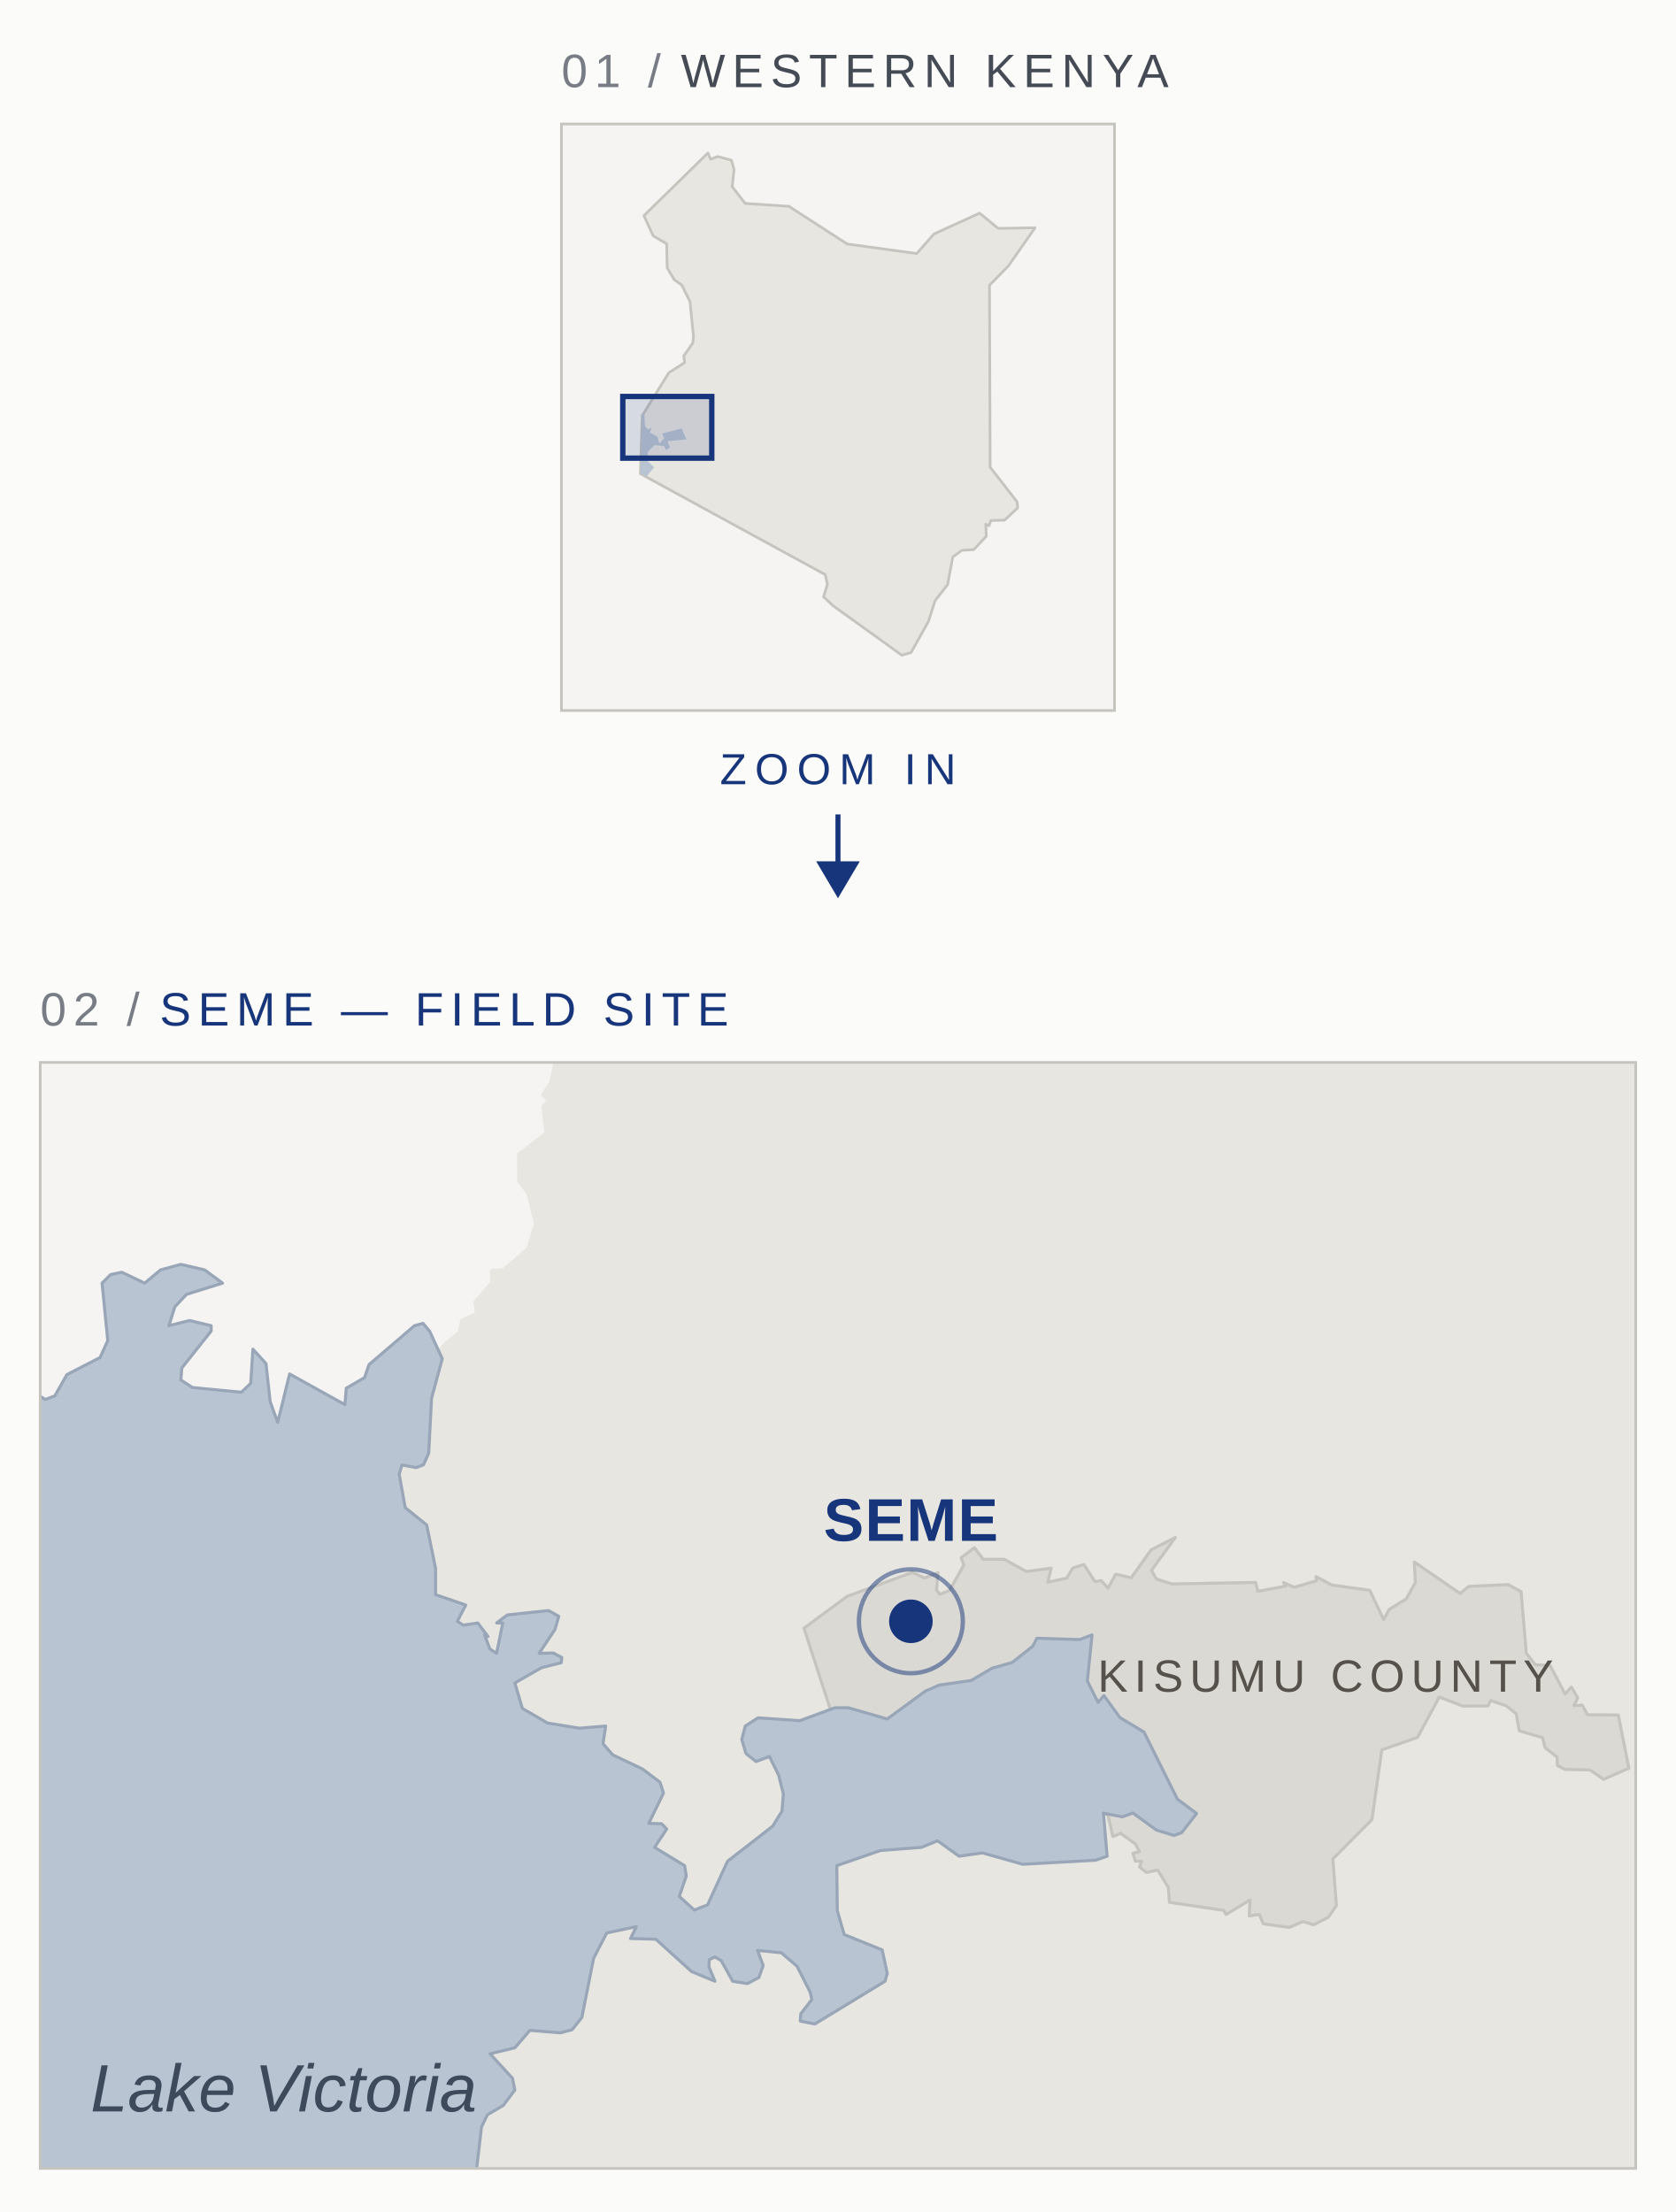
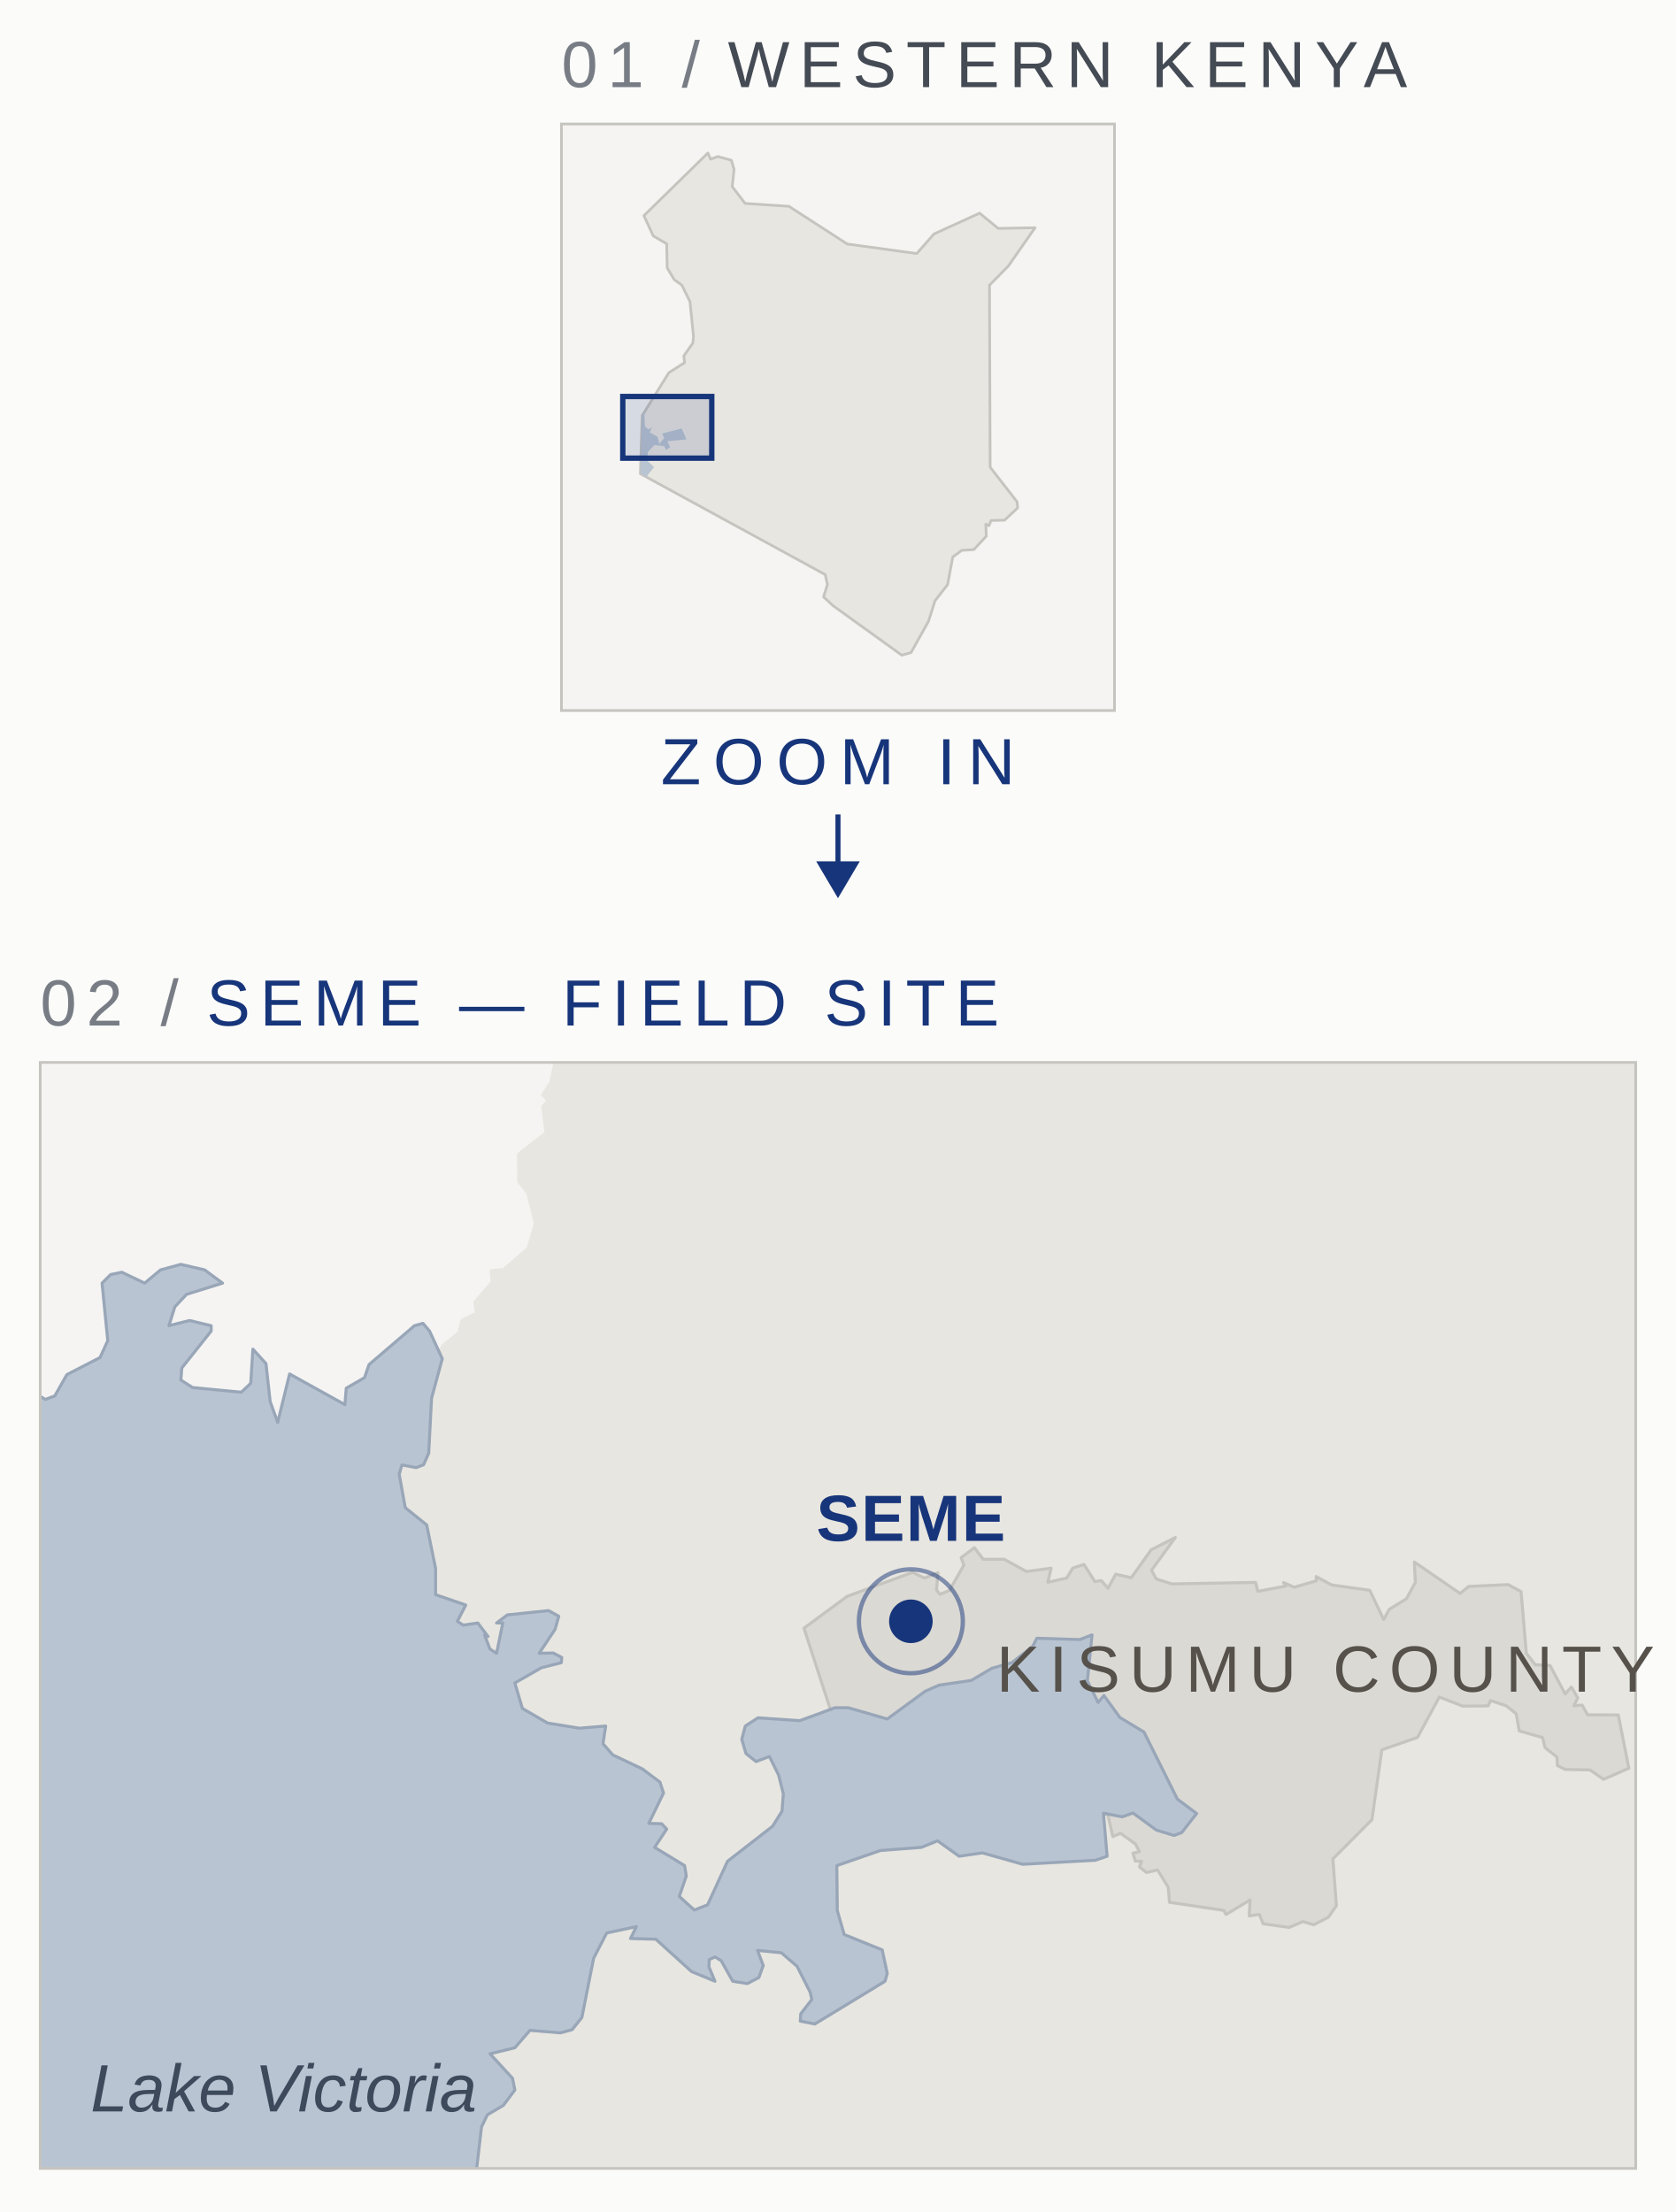
<svg xmlns="http://www.w3.org/2000/svg" font-family="Geist, system-ui, -apple-system, Segoe UI, Helvetica Neue, Arial, sans-serif" viewBox="0 0 1000 1320" width="1000" role="img" aria-label="Locator in two stacked panels. Panel 01, western Kenya: the outline of the whole country with a deep blue box over its far west. An arrow labelled zoom in points down to panel 02, Seme field site: a local map in which Lake Victoria is darker grey water, Kisumu County is the pale grey region on its north east shore, and Seme is marked in deep blue at that county's western tip.">
  <rect width="1000" height="1320" fill="#fbfbfa" />
  <defs>
    <clipPath id="loc-frame">
      <rect x="24" y="634" width="952" height="660" />
    </clipPath>
    <clipPath id="loc-kenya">
      <path d="M382.1,282.7L383.2,248.0L399.1,222.4L408.5,216.4L408.0,212.4L413.4,204.7L413.8,200.9L411.7,180.0L406.8,170.1L402.3,166.9L398.1,159.9L397.8,145.5L389.8,140.8L384.2,128.7L422.4,91.3L424.0,95.0L428.3,93.4L436.4,95.6L438.0,101.1L436.9,111.4L444.6,121.4L470.7,123.1L505.5,145.6L547.0,151.3L557.3,139.6L584.5,127.2L595.6,136.3L617.6,135.9L601.6,158.8L590.4,170.2L590.8,278.8L606.9,299.5L607.2,303.1L599.4,310.4L591.3,310.6L590.1,313.7L588.2,312.8L588.5,320.0L581.0,328.0L573.9,328.4L568.5,332.4L565.4,348.9L557.9,358.5L554.0,370.8L543.6,389.4L538.1,391.0L497.0,361.4L491.4,356.2L493.7,348.8L492.4,342.9L382.1,282.7Z" />
    </clipPath>
  </defs>
-   <text x="335" y="52" class="m" font-size="28" letter-spacing="0.15em" fill="#787d85">01 / <tspan fill="#454b54">WESTERN KENYA</tspan>
+   <text x="335" y="52" class="m" font-size="39" letter-spacing="0.15em" fill="#787d85">01 / <tspan fill="#454b54">WESTERN KENYA</tspan>
  </text>
  <rect x="335" y="74" width="330" height="350" fill="#f5f4f2" stroke="#c6c4bf" stroke-width="1.6" />
  <path d="M382.1,282.7L383.2,248.0L399.1,222.4L408.5,216.4L408.0,212.4L413.4,204.7L413.8,200.9L411.7,180.0L406.8,170.1L402.3,166.9L398.1,159.9L397.8,145.5L389.8,140.8L384.2,128.7L422.4,91.3L424.0,95.0L428.3,93.4L436.4,95.6L438.0,101.1L436.9,111.4L444.6,121.4L470.7,123.1L505.5,145.6L547.0,151.3L557.3,139.6L584.5,127.2L595.6,136.3L617.6,135.9L601.6,158.8L590.4,170.2L590.8,278.8L606.9,299.5L607.2,303.1L599.4,310.4L591.3,310.6L590.1,313.7L588.2,312.8L588.5,320.0L581.0,328.0L573.9,328.4L568.5,332.4L565.4,348.9L557.9,358.5L554.0,370.8L543.6,389.4L538.1,391.0L497.0,361.4L491.4,356.2L493.7,348.8L492.4,342.9L382.1,282.7Z" fill="#e8e6e0" stroke="#c6c4bf" stroke-width="1.6" stroke-linejoin="round" />
  <path d="M382.4,298.3L374.7,296.5L375.5,298.4L373.5,299.3L376.3,302.1L371.4,302.5L374.3,305.4L366.2,306.3L363.8,309.8L369.0,308.6L371.7,312.9L363.7,312.1L361.5,315.5L373.3,317.5L377.5,314.6L380.2,318.6L367.4,325.8L368.0,328.4L361.5,327.2L357.8,323.5L351.7,326.1L351.9,332.8L356.1,338.1L352.4,335.6L348.2,341.9L349.4,338.9L347.2,337.7L350.9,336.4L351.7,333.6L349.4,330.8L350.6,327.2L345.8,327.3L345.4,323.3L340.7,328.2L342.2,324.9L336.9,324.8L336.6,321.8L332.4,319.5L330.6,323.5L327.9,323.4L330.5,328.3L326.8,325.9L324.0,329.6L326.4,334.5L322.9,330.8L319.5,336.1L319.2,331.3L321.7,329.8L318.7,330.3L317.6,328.0L319.9,325.7L318.7,321.7L315.1,322.6L317.3,312.2L314.5,312.2L322.2,283.3L320.7,282.1L319.1,284.0L319.1,278.6L317.0,276.7L321.4,267.0L327.0,262.7L323.5,257.1L328.0,256.1L326.4,254.4L331.5,255.1L332.1,252.0L334.5,253.6L333.5,251.6L337.1,253.8L336.7,250.6L339.1,249.6L338.8,252.1L342.4,251.8L345.0,244.6L345.4,248.1L347.8,248.0L345.6,250.4L352.3,247.4L352.5,250.9L355.0,250.1L358.1,247.6L357.5,245.4L359.1,246.7L363.4,242.1L360.9,240.5L366.2,238.5L364.8,242.8L369.3,242.8L370.0,245.2L367.2,244.4L369.7,247.6L372.1,247.7L374.4,243.6L377.5,243.7L376.3,247.2L378.7,246.2L379.6,248.6L384.4,245.3L384.8,254.3L386.8,256.3L388.9,255.0L387.7,258.1L392.3,260.6L393.4,264.8L396.3,261.5L395.1,258.7L406.7,255.7L409.6,262.2L398.2,263.3L399.8,266.9L397.4,268.6L396.3,266.2L390.5,265.6L386.6,269.6L386.0,274.7L390.3,278.8L381.2,290.1L384.5,293.5L378.8,292.4L382.4,298.3Z" fill="#b9c4d2" clip-path="url(#loc-kenya)" />
  <rect x="371.6" y="236.6" width="53.1" height="36.8" fill="#17357a" fill-opacity="0.14" stroke="#17357a" stroke-width="3.2" />
-   <text x="500" y="468" text-anchor="middle" class="m" font-size="26" letter-spacing="0.19em" fill="#17357a">ZOOM IN</text>
+   <text x="500" y="468" text-anchor="middle" class="m" font-size="39" letter-spacing="0.19em" fill="#17357a">ZOOM IN</text>
  <path d="M500,486L500,520" stroke="#17357a" stroke-width="3" />
  <path d="M487,514L500,536L513,514Z" fill="#17357a" />
-   <text x="24" y="612" class="m" font-size="28" letter-spacing="0.15em" fill="#787d85">02 / <tspan fill="#17357a">SEME — FIELD SITE</tspan>
+   <text x="24" y="612" class="m" font-size="39" letter-spacing="0.15em" fill="#787d85">02 / <tspan fill="#17357a">SEME — FIELD SITE</tspan>
  </text>
  <g clip-path="url(#loc-frame)">
    <rect x="24" y="634" width="952" height="660" fill="#f5f4f2" />
    <path d="M461.0,623.4L456.8,633.1L478.0,661.5L476.1,665.4L466.1,668.2L469.4,682.7L482.1,678.6L494.4,685.2L517.3,674.0L525.3,688.0L543.5,696.0L546.5,686.3L553.6,681.7L559.6,688.1L568.7,690.1L569.4,702.5L574.0,708.3L575.1,694.8L582.0,692.0L587.8,696.0L588.7,689.0L593.7,685.4L595.9,690.6L601.9,692.0L614.5,687.2L620.6,680.9L619.1,674.9L626.1,673.8L633.0,662.2L637.2,663.8L646.3,660.1L652.4,649.1L663.7,641.0L666.1,632.5L681.1,623.4Z M986.6,623.4L727.2,623.4L711.7,641.5L814.4,633.2L843.1,645.1L846.6,636.9L864.7,647.4L878.3,641.3L875.4,663.5L864.5,680.7L883.7,708.5L909.0,756.9L951.2,818.4L970.7,827.7L968.5,854.5L986.6,862.7Z M681.1,623.4L666.1,632.5L663.7,641.0L652.4,649.1L646.3,660.1L637.2,663.8L633.0,662.2L626.1,673.8L619.1,674.9L620.6,680.9L614.5,687.2L601.9,692.0L595.9,690.6L593.7,685.4L588.7,689.0L587.8,696.0L582.0,692.0L575.1,694.8L574.0,708.3L569.4,702.5L567.4,689.0L559.6,688.1L553.6,681.7L546.5,686.3L543.5,696.0L525.3,688.0L517.3,674.0L494.4,685.2L484.8,679.4L476.2,678.8L464.2,687.5L453.6,688.1L453.0,699.0L443.6,705.1L452.9,715.2L462.3,715.8L485.9,732.1L474.7,738.3L472.2,748.2L466.2,751.6L464.7,761.8L458.0,768.0L471.9,779.2L468.0,784.5L474.3,791.8L472.5,806.4L465.0,808.9L469.2,820.6L465.7,834.6L497.3,814.5L500.7,820.8L492.7,823.2L487.3,831.3L495.6,841.3L486.9,849.6L492.9,852.9L509.0,846.8L516.9,850.0L516.8,857.0L503.6,861.0L504.8,865.1L515.9,869.2L512.6,870.5L512.5,875.9L522.8,876.1L528.2,868.9L524.1,865.7L526.6,862.7L530.9,867.6L533.8,861.1L539.5,864.4L548.5,856.9L555.8,862.9L550.3,870.3L558.6,873.6L555.6,877.6L558.4,880.5L572.4,875.0L572.1,869.1L590.0,863.1L619.7,861.5L623.0,865.9L629.9,859.0L634.5,860.8L634.5,856.3L652.5,851.3L652.3,855.1L657.3,858.2L677.4,845.8L693.3,844.6L690.9,832.8L709.4,833.3L716.7,824.9L729.3,825.7L733.9,820.8L739.6,826.7L751.3,824.8L752.7,820.5L759.9,820.7L767.2,802.7L778.8,803.0L761.3,763.3L756.7,741.3L762.9,742.8L766.6,736.2L767.6,710.7L750.3,679.0L741.4,669.5L741.3,664.4L711.7,641.5L727.2,623.4Z M333.6,623.4L328.7,646.0L323.9,653.4L327.2,656.7L324.0,660.5L325.9,676.1L309.5,688.8L309.6,705.0L315.0,711.9L319.6,730.1L315.1,745.1L300.5,757.7L293.2,758.4L293.8,765.0L283.5,777.0L284.4,783.8L275.7,787.9L273.9,795.2L264.7,802.8L216.5,871.2L215.4,877.1L235.8,943.9L272.3,944.4L284.3,930.2L301.0,874.7L300.0,866.9L310.3,864.5L314.9,858.3L317.6,858.4L316.6,863.8L322.4,853.4L321.3,837.0L317.8,831.3L323.4,813.8L323.4,802.2L335.3,793.6L346.0,771.2L355.0,774.3L370.1,792.6L371.8,777.7L387.5,777.0L394.2,764.4L401.4,763.5L413.8,767.6L438.4,765.5L450.6,768.4L453.4,772.7L464.7,761.8L466.2,751.6L472.2,748.2L474.7,738.3L485.9,732.1L462.3,715.8L452.9,715.2L443.6,705.1L453.0,699.0L453.6,688.1L468.6,685.4L466.1,668.2L478.1,663.3L468.3,645.2L456.8,633.1L461.0,623.4Z M711.7,641.5L741.3,664.4L741.4,669.5L750.3,679.0L767.6,710.7L766.6,736.2L762.9,742.8L756.7,741.3L761.3,763.3L778.8,803.0L767.2,802.7L759.9,820.7L752.7,820.5L745.9,848.1L729.6,854.3L716.4,866.3L716.5,885.9L704.9,911.0L690.6,910.7L665.2,932.0L662.6,925.2L653.3,927.8L659.0,947.6L665.7,939.4L675.0,941.5L686.9,924.8L701.3,917.5L687.1,937.0L689.9,942.2L699.2,945.2L749.2,944.3L750.5,949.6L767.2,946.5L765.9,944.4L772.2,947.2L785.5,943.3L785.3,940.8L794.5,945.8L817.3,949.0L825.6,966.5L828.9,960.4L839.2,954.0L844.5,944.3L843.9,932.1L871.2,950.9L876.3,946.7L893.4,944.1L907.6,949.8L910.7,986.5L939.0,982.7L953.8,976.0L971.2,988.1L986.6,988.5L986.6,862.7L968.5,854.5L970.7,827.7L951.2,818.4L909.0,756.9L883.7,708.5L864.5,680.7L875.4,663.5L878.3,641.3L864.7,647.4L846.6,636.9L843.1,645.1L814.4,633.2L711.7,641.5Z M458.0,768.0L453.4,772.7L450.6,768.4L438.4,765.5L413.8,767.6L401.4,763.5L394.2,764.4L387.5,777.0L371.8,777.7L370.1,792.6L355.0,774.3L346.0,771.2L335.3,793.6L323.4,802.2L323.4,813.8L317.8,831.3L321.3,837.0L322.4,853.4L316.6,863.8L317.6,858.4L314.9,858.3L310.3,864.5L300.0,866.9L301.0,874.7L284.3,930.2L272.3,944.4L235.8,943.9L252.6,998.6L234.3,1108.5L388.8,1108.6L411.2,1148.6L417.5,1154.1L424.7,1155.1L433.4,1151.1L485.4,1106.6L517.7,1088.4L479.7,971.6L505.5,952.6L518.9,946.0L541.9,941.2L549.4,932.5L546.2,927.3L553.5,920.5L555.1,907.1L558.3,905.4L555.5,883.3L558.6,873.6L550.3,870.3L555.8,862.9L548.5,856.9L539.5,864.4L533.8,861.1L530.9,867.6L526.6,862.7L524.1,865.7L528.2,868.9L522.8,876.1L512.5,875.9L512.6,870.5L515.9,869.2L504.8,865.1L503.6,861.0L516.8,857.0L516.9,850.0L509.0,846.8L492.9,852.9L486.9,849.6L495.6,841.3L487.3,831.3L492.7,823.2L500.7,820.8L497.3,814.5L465.7,834.6L469.2,820.6L465.0,808.9L472.5,806.4L474.3,791.8L468.0,784.5L471.9,779.2L458.0,768.0Z M558.4,880.5L555.5,883.3L558.3,905.4L555.1,907.1L553.5,920.5L546.2,927.3L549.4,932.5L544.5,938.3L551.6,941.7L559.7,938.5L560.8,951.4L570.1,946.7L575.1,934.0L573.5,929.5L581.4,923.6L586.7,930.5L599.2,930.5L612.5,937.8L627.2,935.8L625.2,944.2L636.5,941.7L640.1,935.7L646.8,933.6L653.3,943.8L657.1,943.2L652.9,931.4L654.7,926.3L662.6,925.2L665.2,932.0L690.6,910.7L704.9,911.0L716.5,885.9L716.4,866.3L729.6,854.3L745.9,848.1L751.3,824.8L739.6,826.7L733.9,820.8L729.3,825.7L716.7,824.9L709.4,833.3L690.9,832.8L693.3,844.6L677.4,845.8L657.3,858.2L652.3,855.1L652.5,851.3L634.5,856.3L634.5,860.8L629.9,859.0L623.0,865.9L619.7,861.5L590.0,863.1L572.1,869.1L572.4,875.0L558.4,880.5Z M986.6,988.5L971.2,988.1L953.8,976.0L939.0,982.7L910.7,986.5L916.0,993.4L924.9,993.9L933.9,1010.9L937.6,1006.7L941.4,1013.2L939.1,1017.9L944.0,1017.5L947.3,1023.3L965.6,1023.4L971.9,1055.2L956.8,1061.8L948.7,1056.2L929.3,1053.6L929.0,1048.5L921.9,1042.9L920.4,1036.9L906.5,1032.9L904.7,1022.7L898.7,1017.9L889.4,1014.8L887.9,1018.0L872.8,1018.1L858.8,1012.7L845.8,1036.8L824.5,1044.2L818.6,1085.9L797.3,1105.8L794.8,1119.6L801.3,1148.3L807.9,1152.0L814.6,1166.5L808.3,1193.1L813.3,1194.4L829.6,1189.2L835.2,1180.1L842.0,1180.5L843.3,1177.0L853.8,1173.1L862.2,1176.4L865.7,1171.6L870.1,1176.7L882.3,1178.4L888.3,1186.8L906.2,1183.7L907.3,1179.1L901.2,1176.6L913.6,1153.5L928.0,1154.6L936.5,1151.2L950.3,1155.1L960.4,1150.8L966.2,1144.1L986.6,1143.5Z M657.1,943.2L653.3,943.8L646.8,933.6L640.1,935.7L636.5,941.7L625.2,944.2L627.2,935.8L612.5,937.8L599.2,930.5L586.7,930.5L581.4,923.6L573.5,929.5L575.1,934.0L566.5,949.1L560.8,951.4L558.8,948.8L559.7,938.5L551.6,941.7L544.5,938.3L505.5,952.6L479.7,971.6L517.7,1088.4L543.6,1073.8L635.6,1066.6L661.1,1083.2L664.0,1096.0L668.6,1094.0L677.5,1100.4L679.9,1105.0L676.0,1105.9L677.4,1110.6L681.2,1110.7L679.9,1114.1L684.1,1117.4L690.7,1115.9L697.1,1126.3L697.8,1135.2L730.2,1140.0L731.5,1142.5L745.9,1133.8L745.4,1143.3L751.4,1142.4L753.7,1148.0L769.2,1150.2L777.4,1146.7L783.9,1148.6L792.6,1144.1L797.4,1137.2L795.3,1109.3L818.6,1085.9L824.5,1044.2L845.8,1036.8L858.8,1012.7L872.8,1018.1L887.9,1018.0L889.4,1014.8L898.7,1017.9L904.7,1022.7L906.5,1032.9L920.4,1036.9L921.9,1042.9L929.0,1048.5L929.3,1053.6L933.9,1055.9L948.7,1056.2L956.8,1061.8L971.9,1055.2L965.6,1023.4L947.3,1023.3L944.0,1017.5L939.1,1017.9L941.4,1013.2L937.6,1006.7L933.9,1010.9L924.9,993.9L916.0,993.4L910.7,986.5L907.6,949.8L899.9,945.6L876.3,946.7L871.2,950.9L843.9,932.1L844.5,944.3L839.2,954.0L828.9,960.4L825.6,966.5L817.3,949.0L794.5,945.8L785.3,940.8L785.5,943.3L772.2,947.2L765.9,944.4L767.2,946.5L750.5,949.6L749.2,944.3L699.2,945.2L689.9,942.2L687.1,937.0L701.3,917.5L686.9,924.8L675.0,941.5L665.7,939.4L661.1,947.8L657.1,943.2Z M234.3,1108.5L224.0,1170.7L219.7,1227.3L222.3,1304.6L547.4,1304.6L556.4,1284.4L573.2,1280.3L572.8,1275.7L587.7,1275.9L599.3,1281.9L602.9,1265.2L612.2,1249.7L624.7,1247.6L634.5,1234.0L659.4,1225.1L686.2,1208.8L711.1,1200.3L727.7,1188.8L758.5,1176.3L774.4,1163.8L791.3,1156.4L802.2,1144.4L796.3,1137.1L792.6,1144.1L783.9,1148.6L777.4,1146.7L764.1,1150.0L753.7,1148.0L751.4,1142.4L745.4,1143.3L745.9,1133.8L731.5,1142.5L730.2,1140.0L697.8,1135.2L697.1,1126.3L690.7,1115.9L684.1,1117.4L679.9,1114.1L681.2,1110.7L677.4,1110.6L676.0,1105.9L679.9,1105.0L677.5,1100.4L668.6,1094.0L664.0,1096.0L661.1,1083.2L635.6,1066.6L543.6,1073.8L485.4,1106.6L433.4,1151.1L424.7,1155.1L417.5,1154.1L411.2,1148.6L388.8,1108.6L234.3,1108.5Z M986.6,1304.6L985.7,1143.2L966.2,1144.1L960.4,1150.8L950.3,1155.1L936.5,1151.2L928.0,1154.6L913.6,1153.5L901.2,1176.6L907.3,1179.1L906.2,1183.7L888.3,1186.8L882.3,1178.4L870.1,1176.7L865.7,1171.6L862.2,1176.4L853.8,1173.1L843.3,1177.0L842.0,1180.5L835.2,1180.1L829.6,1189.2L818.6,1192.6L820.5,1198.5L816.1,1206.3L818.6,1212.6L815.8,1232.0L823.5,1248.8L820.8,1257.5L824.1,1263.6L819.8,1277.2L828.7,1296.2L816.9,1301.6L816.5,1304.6Z M801.3,1148.3L758.5,1176.3L717.9,1195.3L728.9,1207.2L729.4,1216.1L723.4,1233.9L732.7,1247.8L730.9,1255.5L727.5,1258.1L724.4,1253.6L722.4,1258.0L712.2,1245.3L703.6,1249.5L693.5,1264.2L690.2,1274.8L691.6,1284.3L684.5,1282.1L677.8,1286.4L682.2,1294.3L689.1,1292.8L696.0,1295.9L698.1,1303.0L703.7,1304.6L816.5,1304.6L816.9,1301.6L828.7,1296.2L819.8,1277.2L824.1,1263.6L820.8,1257.5L823.5,1248.8L815.8,1232.0L818.6,1212.6L816.1,1206.3L820.5,1198.5L817.0,1193.0L808.3,1193.1L814.6,1166.5L807.9,1152.0L801.3,1148.3Z M599.3,1281.9L601.8,1304.6L703.7,1304.6L698.1,1303.0L696.0,1295.9L689.1,1292.8L682.2,1294.3L677.8,1286.4L684.5,1282.1L691.6,1284.3L690.2,1274.8L693.5,1264.2L709.4,1245.1L722.4,1258.0L724.4,1253.6L727.5,1258.1L730.9,1255.5L732.7,1247.8L723.4,1233.9L729.4,1216.1L728.9,1207.2L717.9,1195.3L667.8,1217.9L659.4,1225.1L634.5,1234.0L624.7,1247.6L612.2,1249.7L602.9,1265.2L599.3,1281.9Z M601.8,1304.6L599.3,1281.9L581.7,1274.8L572.8,1275.7L573.2,1280.3L558.7,1282.4L547.4,1304.6Z" fill="#e8e6e0" stroke="#e8e6e0" stroke-width="2" stroke-linejoin="round" />
    <path d="M657.1,943.2L653.3,943.8L646.8,933.6L640.1,935.7L636.5,941.7L625.2,944.2L627.2,935.8L612.5,937.8L599.2,930.5L586.7,930.5L581.4,923.6L573.5,929.5L575.1,934.0L566.5,949.1L560.8,951.4L558.8,948.8L559.7,938.5L551.6,941.7L544.5,938.3L505.5,952.6L479.7,971.6L517.7,1088.4L543.6,1073.8L635.6,1066.6L661.1,1083.2L664.0,1096.0L668.6,1094.0L677.5,1100.4L679.9,1105.0L676.0,1105.9L677.4,1110.6L681.2,1110.7L679.9,1114.1L684.1,1117.4L690.7,1115.9L697.1,1126.3L697.8,1135.2L730.2,1140.0L731.5,1142.5L745.9,1133.8L745.4,1143.3L751.4,1142.4L753.7,1148.0L769.2,1150.2L777.4,1146.7L783.9,1148.6L792.6,1144.1L797.4,1137.2L795.3,1109.3L818.6,1085.9L824.5,1044.2L845.8,1036.8L858.8,1012.7L872.8,1018.1L887.9,1018.0L889.4,1014.8L898.7,1017.9L904.7,1022.7L906.5,1032.9L920.4,1036.9L921.9,1042.9L929.0,1048.5L929.3,1053.6L933.9,1055.9L948.7,1056.2L956.8,1061.8L971.9,1055.2L965.6,1023.4L947.3,1023.3L944.0,1017.5L939.1,1017.9L941.4,1013.2L937.6,1006.7L933.9,1010.9L924.9,993.9L916.0,993.4L910.7,986.5L907.6,949.8L899.9,945.6L876.3,946.7L871.2,950.9L843.9,932.1L844.5,944.3L839.2,954.0L828.9,960.4L825.6,966.5L817.3,949.0L794.5,945.8L785.3,940.8L785.5,943.3L772.2,947.2L765.9,944.4L767.2,946.5L750.5,949.6L749.2,944.3L699.2,945.2L689.9,942.2L687.1,937.0L701.3,917.5L686.9,924.8L675.0,941.5L665.7,939.4L661.1,947.8L657.1,943.2Z" fill="#dbd9d4" stroke="#c6c4bf" stroke-width="1.8" stroke-linejoin="round" />
    <path d="M13.4,1304.6L13.4,812.9L13.4,832.3L17.0,823.5L20.9,823.5L21.8,831.9L27.0,835.1L32.7,833.0L39.9,820.3L59.7,810.1L64.3,800.0L60.9,765.7L66.0,760.6L72.7,759.2L86.3,765.7L95.8,757.8L107.9,754.5L122.1,757.8L132.8,765.7L111.3,772.4L104.3,779.9L100.8,791.1L113.1,788.0L126.0,791.1L126.0,794.3L108.5,816.3L107.9,823.5L114.9,828.0L144.0,830.8L149.6,825.5L150.9,805.1L158.7,813.7L161.2,836.4L165.7,848.8L172.8,819.9L205.8,838.2L206.6,828.4L217.5,822.1L220.2,814.3L247.3,791.1L252.4,789.7L256.3,794.3L263.9,810.8L257.5,834.4L255.8,867.2L252.7,874.1L248.3,875.8L239.8,874.2L238.2,879.8L241.8,899.7L254.6,910.0L259.9,935.9L259.9,951.6L277.9,957.8L272.9,967.5L276.4,969.8L285.1,968.5L291.2,976.6L289.1,975.6L292.3,984.0L296.3,986.6L300.0,968.5L296.3,968.5L302.7,963.7L327.3,961.1L333.4,964.5L331.2,972.3L321.7,986.6L330.1,986.4L335.2,989.1L334.9,992.2L323.1,995.2L307.2,1004.3L311.7,1019.5L326.7,1028.2L345.7,1031.3L361.4,1030.0L359.8,1040.6L365.6,1047.2L383.3,1055.6L393.8,1063.5L395.9,1070.0L387.1,1088.1L394.8,1088.3L397.8,1091.5L390.6,1102.4L408.5,1113.3L409.5,1119.5L405.3,1131.7L414.3,1139.8L422.2,1136.7L434.1,1110.7L461.0,1089.8L466.6,1080.8L467.4,1070.5L464.6,1059.3L459.1,1048.2L451.1,1051.2L445.1,1046.4L442.6,1038.0L444.7,1030.0L452.3,1025.1L477.2,1026.8L498.2,1019.1L506.2,1019.1L529.4,1025.8L552.1,1009.2L560.3,1005.6L579.5,1002.8L591.9,995.5L603.9,992.1L616.2,982.4L618.7,977.6L644.3,978.4L651.6,975.6L648.8,1003.1L655.2,1015.9L658.7,1011.8L668.2,1024.9L682.6,1033.6L702.5,1073.6L714.0,1082.2L705.1,1093.6L700.5,1095.3L690.0,1092.1L676.0,1081.9L669.6,1084.2L658.4,1082.0L660.6,1107.7L653.6,1110.1L610.2,1112.5L586.2,1105.7L572.3,1107.7L559.4,1098.5L549.8,1102.4L525.3,1104.3L499.3,1113.3L499.6,1140.1L503.7,1154.4L526.4,1163.6L529.4,1177.6L528.1,1182.3L486.2,1207.8L477.5,1206.1L477.8,1201.7L484.4,1193.2L483.4,1188.8L475.6,1173.4L466.2,1165.3L452.0,1163.9L455.4,1172.9L452.8,1180.1L445.9,1183.7L437.2,1182.3L430.3,1170.0L426.6,1167.8L423.2,1169.4L423.0,1173.7L426.6,1182.3L412.6,1176.5L391.3,1157.2L376.2,1156.8L379.7,1149.7L362.0,1153.5L354.2,1168.6L347.2,1203.9L341.4,1211.2L334.4,1213.1L316.2,1211.6L307.2,1222.0L292.4,1225.6L305.8,1240.2L307.2,1247.2L300.3,1256.4L290.8,1262.0L287.3,1269.3L283.2,1304.6Z" fill="#b9c4d2" stroke="#98a6b8" stroke-width="1.8" stroke-linejoin="round" />
  </g>
  <rect x="24" y="634" width="952" height="660" fill="none" stroke="#c6c4bf" stroke-width="1.6" />
  <text x="54" y="1260" class="s" font-size="40" font-style="italic" fill="#3d4a5c">Lake Victoria</text>
-   <text x="790.9" y="1009.5" text-anchor="middle" class="m" font-size="27" letter-spacing="0.14em" fill="#56524b">KISUMU COUNTY</text>
-   <text x="543.5" y="919.5" text-anchor="middle" class="s" font-size="36" font-weight="600" letter-spacing="0.02em" fill="#17357a">SEME</text>
+   <text x="790.9" y="1009.5" text-anchor="middle" class="m" font-size="39" letter-spacing="0.14em" fill="#56524b">KISUMU COUNTY</text>
+   <text x="543.5" y="919.5" text-anchor="middle" class="s" font-size="39" font-weight="600" letter-spacing="0.02em" fill="#17357a">SEME</text>
  <circle cx="543.5" cy="967.5" r="31" fill="none" stroke="#17357a" stroke-width="2.6" opacity="0.5" />
  <circle cx="543.5" cy="967.5" r="13" fill="#17357a" />
</svg>
